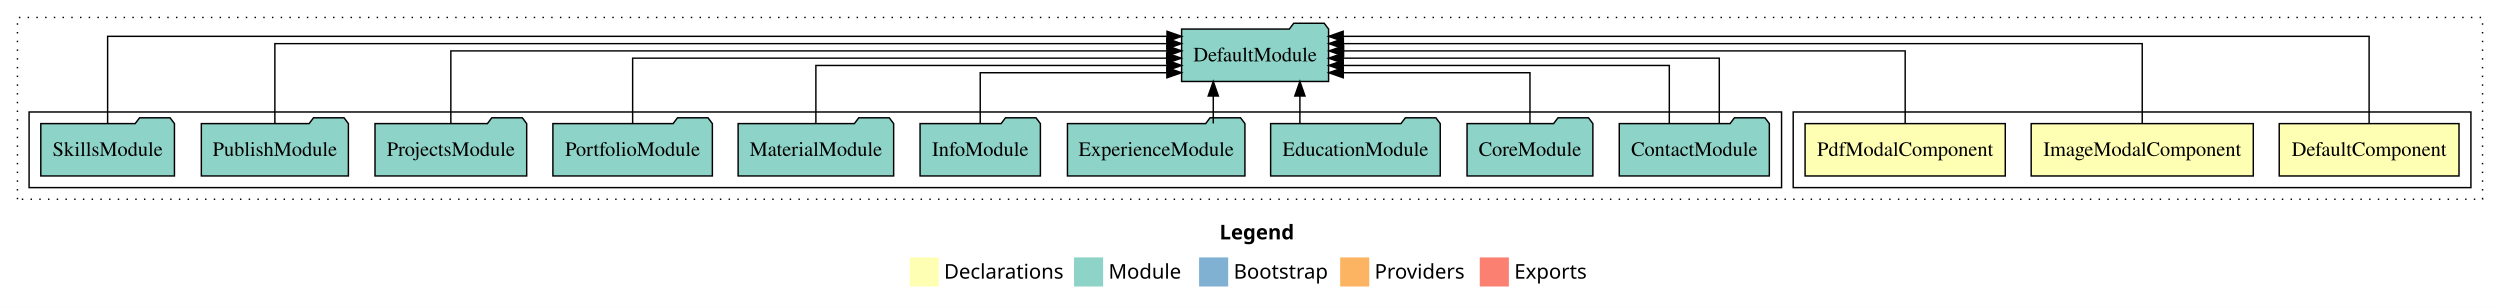
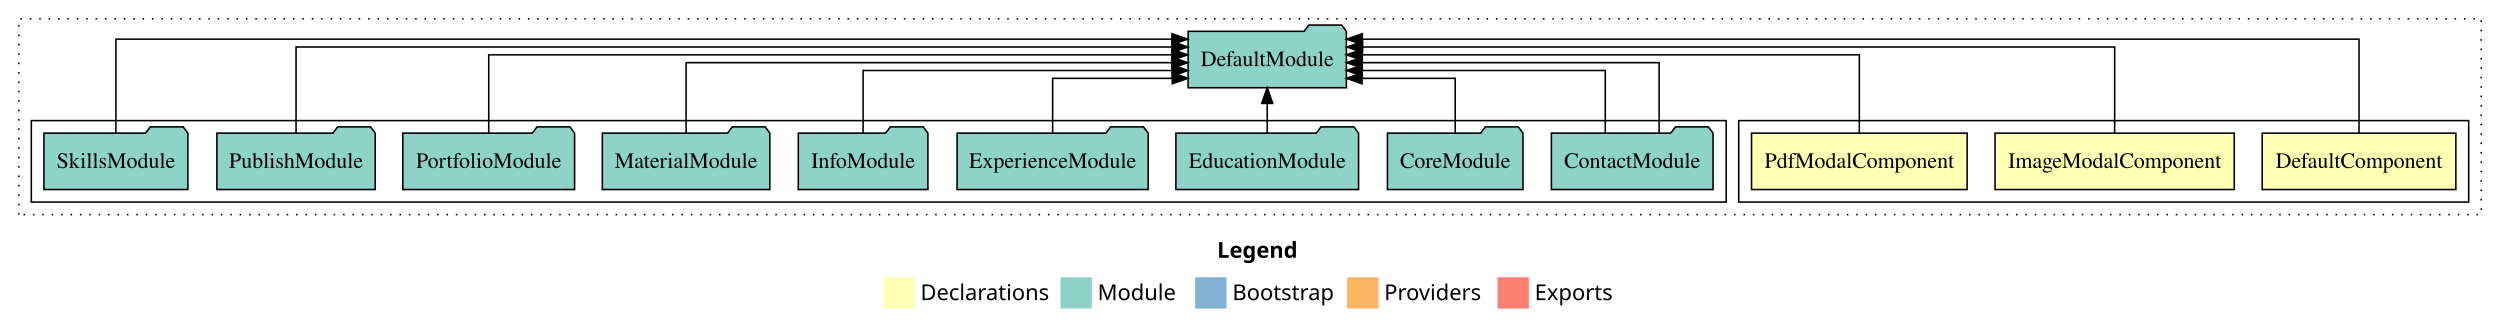
- <svg xmlns="http://www.w3.org/2000/svg" width="1719pt" height="211pt" viewBox="0.00 0.00 1719.00 211.00">
+ <svg xmlns="http://www.w3.org/2000/svg" width="1596pt" height="211pt" viewBox="0.00 0.00 1596.00 211.00">
  <g id="graph0" class="graph" transform="scale(1 1) rotate(0) translate(4 207)">
-     <polygon fill="#ffffff" stroke="transparent" points="-4,4 -4,-207 1715,-207 1715,4 -4,4" />
-     <text text-anchor="start" x="834.509" y="-42.4" font-family="sans-serif" font-weight="bold" font-size="14.00" fill="#000000">Legend</text>
-     <polygon fill="#ffffb3" stroke="transparent" points="621.5,-10 621.5,-30 641.5,-30 641.5,-10 621.5,-10" />
-     <text text-anchor="start" x="645.129" y="-15.4" font-family="sans-serif" font-size="14.00" fill="#000000">  Declarations</text>
-     <polygon fill="#8dd3c7" stroke="transparent" points="734.5,-10 734.5,-30 754.5,-30 754.5,-10 734.5,-10" />
-     <text text-anchor="start" x="758.225" y="-15.4" font-family="sans-serif" font-size="14.00" fill="#000000">  Module</text>
-     <polygon fill="#80b1d3" stroke="transparent" points="820.5,-10 820.5,-30 840.5,-30 840.5,-10 820.5,-10" />
-     <text text-anchor="start" x="844.281" y="-15.4" font-family="sans-serif" font-size="14.00" fill="#000000">  Bootstrap</text>
-     <polygon fill="#fdb462" stroke="transparent" points="917.5,-10 917.5,-30 937.5,-30 937.5,-10 917.5,-10" />
-     <text text-anchor="start" x="941.173" y="-15.4" font-family="sans-serif" font-size="14.00" fill="#000000">  Providers</text>
-     <polygon fill="#fb8072" stroke="transparent" points="1013.5,-10 1013.5,-30 1033.5,-30 1033.5,-10 1013.5,-10" />
-     <text text-anchor="start" x="1037.226" y="-15.4" font-family="sans-serif" font-size="14.00" fill="#000000">  Exports</text>
+     <polygon fill="#ffffff" stroke="transparent" points="-4,4 -4,-207 1592,-207 1592,4 -4,4" />
+     <text text-anchor="start" x="773.009" y="-42.4" font-family="sans-serif" font-weight="bold" font-size="14.00" fill="#000000">Legend</text>
+     <polygon fill="#ffffb3" stroke="transparent" points="560,-10 560,-30 580,-30 580,-10 560,-10" />
+     <text text-anchor="start" x="583.629" y="-15.4" font-family="sans-serif" font-size="14.00" fill="#000000">  Declarations</text>
+     <polygon fill="#8dd3c7" stroke="transparent" points="673,-10 673,-30 693,-30 693,-10 673,-10" />
+     <text text-anchor="start" x="696.725" y="-15.4" font-family="sans-serif" font-size="14.00" fill="#000000">  Module</text>
+     <polygon fill="#80b1d3" stroke="transparent" points="759,-10 759,-30 779,-30 779,-10 759,-10" />
+     <text text-anchor="start" x="782.781" y="-15.4" font-family="sans-serif" font-size="14.00" fill="#000000">  Bootstrap</text>
+     <polygon fill="#fdb462" stroke="transparent" points="856,-10 856,-30 876,-30 876,-10 856,-10" />
+     <text text-anchor="start" x="879.673" y="-15.4" font-family="sans-serif" font-size="14.00" fill="#000000">  Providers</text>
+     <polygon fill="#fb8072" stroke="transparent" points="952,-10 952,-30 972,-30 972,-10 952,-10" />
+     <text text-anchor="start" x="975.726" y="-15.4" font-family="sans-serif" font-size="14.00" fill="#000000">  Exports</text>
    <g id="clust1" class="cluster">
-       <polygon fill="none" stroke="#000000" stroke-dasharray="1,5" points="8,-70 8,-195 1703,-195 1703,-70 8,-70" />
+       <polygon fill="none" stroke="#000000" stroke-dasharray="1,5" points="8,-70 8,-195 1580,-195 1580,-70 8,-70" />
    </g>
    <g id="clust2" class="cluster">
-       <polygon fill="none" stroke="#000000" points="1229,-78 1229,-130 1695,-130 1695,-78 1229,-78" />
+       <polygon fill="none" stroke="#000000" points="1106,-78 1106,-130 1572,-130 1572,-78 1106,-78" />
    </g>
    <g id="clust6" class="cluster">
-       <polygon fill="none" stroke="#000000" points="16,-78 16,-130 1221,-130 1221,-78 16,-78" />
+       <polygon fill="none" stroke="#000000" points="16,-78 16,-130 1098,-130 1098,-78 16,-78" />
    </g>
    <g id="node1" class="node">
-       <polygon fill="#ffffb3" stroke="#000000" points="1686.81,-122 1563.19,-122 1563.19,-86 1686.81,-86 1686.81,-122" />
-       <text text-anchor="middle" x="1625" y="-99.8" font-family="Times,serif" font-size="14.00" fill="#000000">DefaultComponent</text>
+       <polygon fill="#ffffb3" stroke="#000000" points="1563.81,-122 1440.19,-122 1440.19,-86 1563.81,-86 1563.81,-122" />
+       <text text-anchor="middle" x="1502" y="-99.8" font-family="Times,serif" font-size="14.00" fill="#000000">DefaultComponent</text>
    </g>
    <g id="node4" class="node">
-       <polygon fill="#8dd3c7" stroke="#000000" points="909.529,-187 906.529,-191 885.529,-191 882.529,-187 808.471,-187 808.471,-151 909.529,-151 909.529,-187" />
-       <text text-anchor="middle" x="859" y="-164.8" font-family="Times,serif" font-size="14.00" fill="#000000">DefaultModule</text>
+       <polygon fill="#8dd3c7" stroke="#000000" points="855.529,-187 852.529,-191 831.529,-191 828.529,-187 754.471,-187 754.471,-151 855.529,-151 855.529,-187" />
+       <text text-anchor="middle" x="805" y="-164.8" font-family="Times,serif" font-size="14.00" fill="#000000">DefaultModule</text>
    </g>
    <g id="edge1" class="edge">
-       <path fill="none" stroke="#000000" d="M1625,-122.091C1625,-145.133 1625,-182 1625,-182 1625,-182 919.556,-182 919.556,-182" />
-       <polygon fill="#000000" stroke="#000000" points="919.556,-178.5 909.556,-182 919.556,-185.5 919.556,-178.5" />
+       <path fill="none" stroke="#000000" d="M1502,-122.091C1502,-145.133 1502,-182 1502,-182 1502,-182 865.688,-182 865.688,-182" />
+       <polygon fill="#000000" stroke="#000000" points="865.688,-178.5 855.688,-182 865.688,-185.5 865.688,-178.5" />
    </g>
    <g id="node2" class="node">
-       <polygon fill="#ffffb3" stroke="#000000" points="1545.363,-122 1392.637,-122 1392.637,-86 1545.363,-86 1545.363,-122" />
-       <text text-anchor="middle" x="1469" y="-99.8" font-family="Times,serif" font-size="14.00" fill="#000000">ImageModalComponent</text>
+       <polygon fill="#ffffb3" stroke="#000000" points="1422.363,-122 1269.637,-122 1269.637,-86 1422.363,-86 1422.363,-122" />
+       <text text-anchor="middle" x="1346" y="-99.8" font-family="Times,serif" font-size="14.00" fill="#000000">ImageModalComponent</text>
    </g>
    <g id="edge2" class="edge">
-       <path fill="none" stroke="#000000" d="M1469,-122.045C1469,-143.662 1469,-177 1469,-177 1469,-177 919.698,-177 919.698,-177" />
-       <polygon fill="#000000" stroke="#000000" points="919.698,-173.5 909.698,-177 919.698,-180.5 919.698,-173.5" />
+       <path fill="none" stroke="#000000" d="M1346,-122.045C1346,-143.662 1346,-177 1346,-177 1346,-177 865.896,-177 865.896,-177" />
+       <polygon fill="#000000" stroke="#000000" points="865.896,-173.5 855.896,-177 865.896,-180.5 865.896,-173.5" />
    </g>
    <g id="node3" class="node">
-       <polygon fill="#ffffb3" stroke="#000000" points="1374.826,-122 1237.174,-122 1237.174,-86 1374.826,-86 1374.826,-122" />
-       <text text-anchor="middle" x="1306" y="-99.8" font-family="Times,serif" font-size="14.00" fill="#000000">PdfModalComponent</text>
+       <polygon fill="#ffffb3" stroke="#000000" points="1251.826,-122 1114.174,-122 1114.174,-86 1251.826,-86 1251.826,-122" />
+       <text text-anchor="middle" x="1183" y="-99.8" font-family="Times,serif" font-size="14.00" fill="#000000">PdfModalComponent</text>
    </g>
    <g id="edge3" class="edge">
-       <path fill="none" stroke="#000000" d="M1306,-122.223C1306,-142.365 1306,-172 1306,-172 1306,-172 919.841,-172 919.841,-172" />
-       <polygon fill="#000000" stroke="#000000" points="919.841,-168.5 909.841,-172 919.841,-175.5 919.841,-168.5" />
+       <path fill="none" stroke="#000000" d="M1183,-122.223C1183,-142.365 1183,-172 1183,-172 1183,-172 865.587,-172 865.587,-172" />
+       <polygon fill="#000000" stroke="#000000" points="865.587,-168.5 855.587,-172 865.587,-175.5 865.587,-168.5" />
    </g>
    <g id="node5" class="node">
-       <polygon fill="#8dd3c7" stroke="#000000" points="1212.597,-122 1209.597,-126 1188.597,-126 1185.597,-122 1109.403,-122 1109.403,-86 1212.597,-86 1212.597,-122" />
-       <text text-anchor="middle" x="1161" y="-99.8" font-family="Times,serif" font-size="14.00" fill="#000000">ContactModule</text>
+       <polygon fill="#8dd3c7" stroke="#000000" points="1089.597,-122 1086.597,-126 1065.597,-126 1062.597,-122 986.403,-122 986.403,-86 1089.597,-86 1089.597,-122" />
+       <text text-anchor="middle" x="1038" y="-99.8" font-family="Times,serif" font-size="14.00" fill="#000000">ContactModule</text>
    </g>
    <g id="edge4" class="edge">
-       <path fill="none" stroke="#000000" d="M1143.817,-122.034C1143.817,-139.06 1143.817,-162 1143.817,-162 1143.817,-162 919.591,-162 919.591,-162" />
-       <polygon fill="#000000" stroke="#000000" points="919.591,-158.5 909.591,-162 919.591,-165.5 919.591,-158.5" />
+       <path fill="none" stroke="#000000" d="M1020.817,-122.034C1020.817,-139.06 1020.817,-162 1020.817,-162 1020.817,-162 865.6,-162 865.6,-162" />
+       <polygon fill="#000000" stroke="#000000" points="865.6,-158.5 855.6,-162 865.6,-165.5 865.6,-158.5" />
    </g>
    <g id="edge5" class="edge">
-       <path fill="none" stroke="#000000" d="M1178.183,-122.222C1178.183,-140.828 1178.183,-167 1178.183,-167 1178.183,-167 919.576,-167 919.576,-167" />
-       <polygon fill="#000000" stroke="#000000" points="919.576,-163.5 909.576,-167 919.575,-170.5 919.576,-163.5" />
+       <path fill="none" stroke="#000000" d="M1055.183,-122.222C1055.183,-140.828 1055.183,-167 1055.183,-167 1055.183,-167 865.628,-167 865.628,-167" />
+       <polygon fill="#000000" stroke="#000000" points="865.628,-163.5 855.628,-167 865.628,-170.5 865.628,-163.5" />
    </g>
    <g id="node6" class="node">
-       <polygon fill="#8dd3c7" stroke="#000000" points="1091.262,-122 1088.262,-126 1067.262,-126 1064.262,-122 1004.738,-122 1004.738,-86 1091.262,-86 1091.262,-122" />
-       <text text-anchor="middle" x="1048" y="-99.8" font-family="Times,serif" font-size="14.00" fill="#000000">CoreModule</text>
+       <polygon fill="#8dd3c7" stroke="#000000" points="968.262,-122 965.262,-126 944.262,-126 941.262,-122 881.738,-122 881.738,-86 968.262,-86 968.262,-122" />
+       <text text-anchor="middle" x="925" y="-99.8" font-family="Times,serif" font-size="14.00" fill="#000000">CoreModule</text>
    </g>
    <g id="edge6" class="edge">
-       <path fill="none" stroke="#000000" d="M1048,-122.24C1048,-137.571 1048,-157 1048,-157 1048,-157 919.649,-157 919.649,-157" />
-       <polygon fill="#000000" stroke="#000000" points="919.649,-153.5 909.649,-157 919.649,-160.5 919.649,-153.5" />
+       <path fill="none" stroke="#000000" d="M925,-122.24C925,-137.571 925,-157 925,-157 925,-157 865.543,-157 865.543,-157" />
+       <polygon fill="#000000" stroke="#000000" points="865.543,-153.5 855.543,-157 865.543,-160.5 865.543,-153.5" />
    </g>
    <g id="node7" class="node">
-       <polygon fill="#8dd3c7" stroke="#000000" points="986.313,-122 983.313,-126 962.313,-126 959.313,-122 869.687,-122 869.687,-86 986.313,-86 986.313,-122" />
-       <text text-anchor="middle" x="928" y="-99.8" font-family="Times,serif" font-size="14.00" fill="#000000">EducationModule</text>
+       <polygon fill="#8dd3c7" stroke="#000000" points="863.313,-122 860.313,-126 839.313,-126 836.313,-122 746.687,-122 746.687,-86 863.313,-86 863.313,-122" />
+       <text text-anchor="middle" x="805" y="-99.8" font-family="Times,serif" font-size="14.00" fill="#000000">EducationModule</text>
    </g>
    <g id="edge7" class="edge">
-       <path fill="none" stroke="#000000" d="M889.804,-122.106C889.804,-122.106 889.804,-140.991 889.804,-140.991" />
-       <polygon fill="#000000" stroke="#000000" points="886.304,-140.991 889.804,-150.991 893.304,-140.991 886.304,-140.991" />
+       <path fill="none" stroke="#000000" d="M805,-122.106C805,-122.106 805,-140.991 805,-140.991" />
+       <polygon fill="#000000" stroke="#000000" points="801.5,-140.991 805,-150.991 808.5,-140.991 801.5,-140.991" />
    </g>
    <g id="node8" class="node">
-       <polygon fill="#8dd3c7" stroke="#000000" points="852.013,-122 849.013,-126 828.013,-126 825.013,-122 729.987,-122 729.987,-86 852.013,-86 852.013,-122" />
-       <text text-anchor="middle" x="791" y="-99.8" font-family="Times,serif" font-size="14.00" fill="#000000">ExperienceModule</text>
+       <polygon fill="#8dd3c7" stroke="#000000" points="729.013,-122 726.013,-126 705.013,-126 702.013,-122 606.987,-122 606.987,-86 729.013,-86 729.013,-122" />
+       <text text-anchor="middle" x="668" y="-99.8" font-family="Times,serif" font-size="14.00" fill="#000000">ExperienceModule</text>
    </g>
    <g id="edge8" class="edge">
-       <path fill="none" stroke="#000000" d="M830.246,-122.106C830.246,-122.106 830.246,-140.991 830.246,-140.991" />
-       <polygon fill="#000000" stroke="#000000" points="826.746,-140.991 830.246,-150.991 833.746,-140.991 826.746,-140.991" />
+       <path fill="none" stroke="#000000" d="M668,-122.24C668,-137.571 668,-157 668,-157 668,-157 744.375,-157 744.375,-157" />
+       <polygon fill="#000000" stroke="#000000" points="744.375,-160.5 754.375,-157 744.375,-153.5 744.375,-160.5" />
    </g>
    <g id="node9" class="node">
-       <polygon fill="#8dd3c7" stroke="#000000" points="711.371,-122 708.371,-126 687.371,-126 684.371,-122 628.629,-122 628.629,-86 711.371,-86 711.371,-122" />
-       <text text-anchor="middle" x="670" y="-99.8" font-family="Times,serif" font-size="14.00" fill="#000000">InfoModule</text>
+       <polygon fill="#8dd3c7" stroke="#000000" points="588.371,-122 585.371,-126 564.371,-126 561.371,-122 505.629,-122 505.629,-86 588.371,-86 588.371,-122" />
+       <text text-anchor="middle" x="547" y="-99.8" font-family="Times,serif" font-size="14.00" fill="#000000">InfoModule</text>
    </g>
    <g id="edge9" class="edge">
-       <path fill="none" stroke="#000000" d="M670,-122.24C670,-137.571 670,-157 670,-157 670,-157 798.351,-157 798.351,-157" />
-       <polygon fill="#000000" stroke="#000000" points="798.351,-160.5 808.351,-157 798.351,-153.5 798.351,-160.5" />
+       <path fill="none" stroke="#000000" d="M547,-122.034C547,-139.06 547,-162 547,-162 547,-162 744.335,-162 744.335,-162" />
+       <polygon fill="#000000" stroke="#000000" points="744.335,-165.5 754.335,-162 744.335,-158.5 744.335,-165.5" />
    </g>
    <g id="node10" class="node">
-       <polygon fill="#8dd3c7" stroke="#000000" points="610.471,-122 607.471,-126 586.471,-126 583.471,-122 503.529,-122 503.529,-86 610.471,-86 610.471,-122" />
-       <text text-anchor="middle" x="557" y="-99.8" font-family="Times,serif" font-size="14.00" fill="#000000">MaterialModule</text>
+       <polygon fill="#8dd3c7" stroke="#000000" points="487.471,-122 484.471,-126 463.471,-126 460.471,-122 380.529,-122 380.529,-86 487.471,-86 487.471,-122" />
+       <text text-anchor="middle" x="434" y="-99.8" font-family="Times,serif" font-size="14.00" fill="#000000">MaterialModule</text>
    </g>
    <g id="edge10" class="edge">
-       <path fill="none" stroke="#000000" d="M557,-122.034C557,-139.06 557,-162 557,-162 557,-162 798.452,-162 798.452,-162" />
-       <polygon fill="#000000" stroke="#000000" points="798.452,-165.5 808.452,-162 798.452,-158.5 798.452,-165.5" />
+       <path fill="none" stroke="#000000" d="M434,-122.222C434,-140.828 434,-167 434,-167 434,-167 744.192,-167 744.192,-167" />
+       <polygon fill="#000000" stroke="#000000" points="744.192,-170.5 754.192,-167 744.192,-163.5 744.192,-170.5" />
    </g>
    <g id="node11" class="node">
-       <polygon fill="#8dd3c7" stroke="#000000" points="485.826,-122 482.826,-126 461.826,-126 458.826,-122 376.174,-122 376.174,-86 485.826,-86 485.826,-122" />
-       <text text-anchor="middle" x="431" y="-99.8" font-family="Times,serif" font-size="14.00" fill="#000000">PortfolioModule</text>
+       <polygon fill="#8dd3c7" stroke="#000000" points="362.826,-122 359.826,-126 338.826,-126 335.826,-122 253.174,-122 253.174,-86 362.826,-86 362.826,-122" />
+       <text text-anchor="middle" x="308" y="-99.8" font-family="Times,serif" font-size="14.00" fill="#000000">PortfolioModule</text>
    </g>
    <g id="edge11" class="edge">
-       <path fill="none" stroke="#000000" d="M431,-122.222C431,-140.828 431,-167 431,-167 431,-167 798.222,-167 798.222,-167" />
-       <polygon fill="#000000" stroke="#000000" points="798.222,-170.5 808.222,-167 798.222,-163.5 798.222,-170.5" />
+       <path fill="none" stroke="#000000" d="M308,-122.223C308,-142.365 308,-172 308,-172 308,-172 744.148,-172 744.148,-172" />
+       <polygon fill="#000000" stroke="#000000" points="744.148,-175.5 754.148,-172 744.148,-168.5 744.148,-175.5" />
    </g>
    <g id="node12" class="node">
-       <polygon fill="#8dd3c7" stroke="#000000" points="358.149,-122 355.149,-126 334.149,-126 331.149,-122 253.851,-122 253.851,-86 358.149,-86 358.149,-122" />
-       <text text-anchor="middle" x="306" y="-99.8" font-family="Times,serif" font-size="14.00" fill="#000000">ProjectsModule</text>
-     </g>
-     <g id="edge12" class="edge">
-       <path fill="none" stroke="#000000" d="M306,-122.223C306,-142.365 306,-172 306,-172 306,-172 798.459,-172 798.459,-172" />
-       <polygon fill="#000000" stroke="#000000" points="798.459,-175.5 808.459,-172 798.459,-168.5 798.459,-175.5" />
-     </g>
-     <g id="node13" class="node">
      <polygon fill="#8dd3c7" stroke="#000000" points="235.559,-122 232.559,-126 211.559,-126 208.559,-122 134.441,-122 134.441,-86 235.559,-86 235.559,-122" />
      <text text-anchor="middle" x="185" y="-99.8" font-family="Times,serif" font-size="14.00" fill="#000000">PublishModule</text>
    </g>
-     <g id="edge13" class="edge">
-       <path fill="none" stroke="#000000" d="M185,-122.045C185,-143.662 185,-177 185,-177 185,-177 798.341,-177 798.341,-177" />
-       <polygon fill="#000000" stroke="#000000" points="798.341,-180.5 808.341,-177 798.34,-173.5 798.341,-180.5" />
+     <g id="edge12" class="edge">
+       <path fill="none" stroke="#000000" d="M185,-122.045C185,-143.662 185,-177 185,-177 185,-177 744.263,-177 744.263,-177" />
+       <polygon fill="#000000" stroke="#000000" points="744.263,-180.5 754.263,-177 744.263,-173.5 744.263,-180.5" />
    </g>
-     <g id="node14" class="node">
+     <g id="node13" class="node">
      <polygon fill="#8dd3c7" stroke="#000000" points="115.95,-122 112.95,-126 91.95,-126 88.95,-122 24.05,-122 24.05,-86 115.95,-86 115.95,-122" />
      <text text-anchor="middle" x="70" y="-99.8" font-family="Times,serif" font-size="14.00" fill="#000000">SkillsModule</text>
    </g>
-     <g id="edge14" class="edge">
-       <path fill="none" stroke="#000000" d="M70,-122.091C70,-145.133 70,-182 70,-182 70,-182 798.444,-182 798.444,-182" />
-       <polygon fill="#000000" stroke="#000000" points="798.444,-185.5 808.444,-182 798.444,-178.5 798.444,-185.5" />
+     <g id="edge13" class="edge">
+       <path fill="none" stroke="#000000" d="M70,-122.091C70,-145.133 70,-182 70,-182 70,-182 744.191,-182 744.191,-182" />
+       <polygon fill="#000000" stroke="#000000" points="744.191,-185.5 754.191,-182 744.19,-178.5 744.191,-185.5" />
    </g>
  </g>
</svg>
